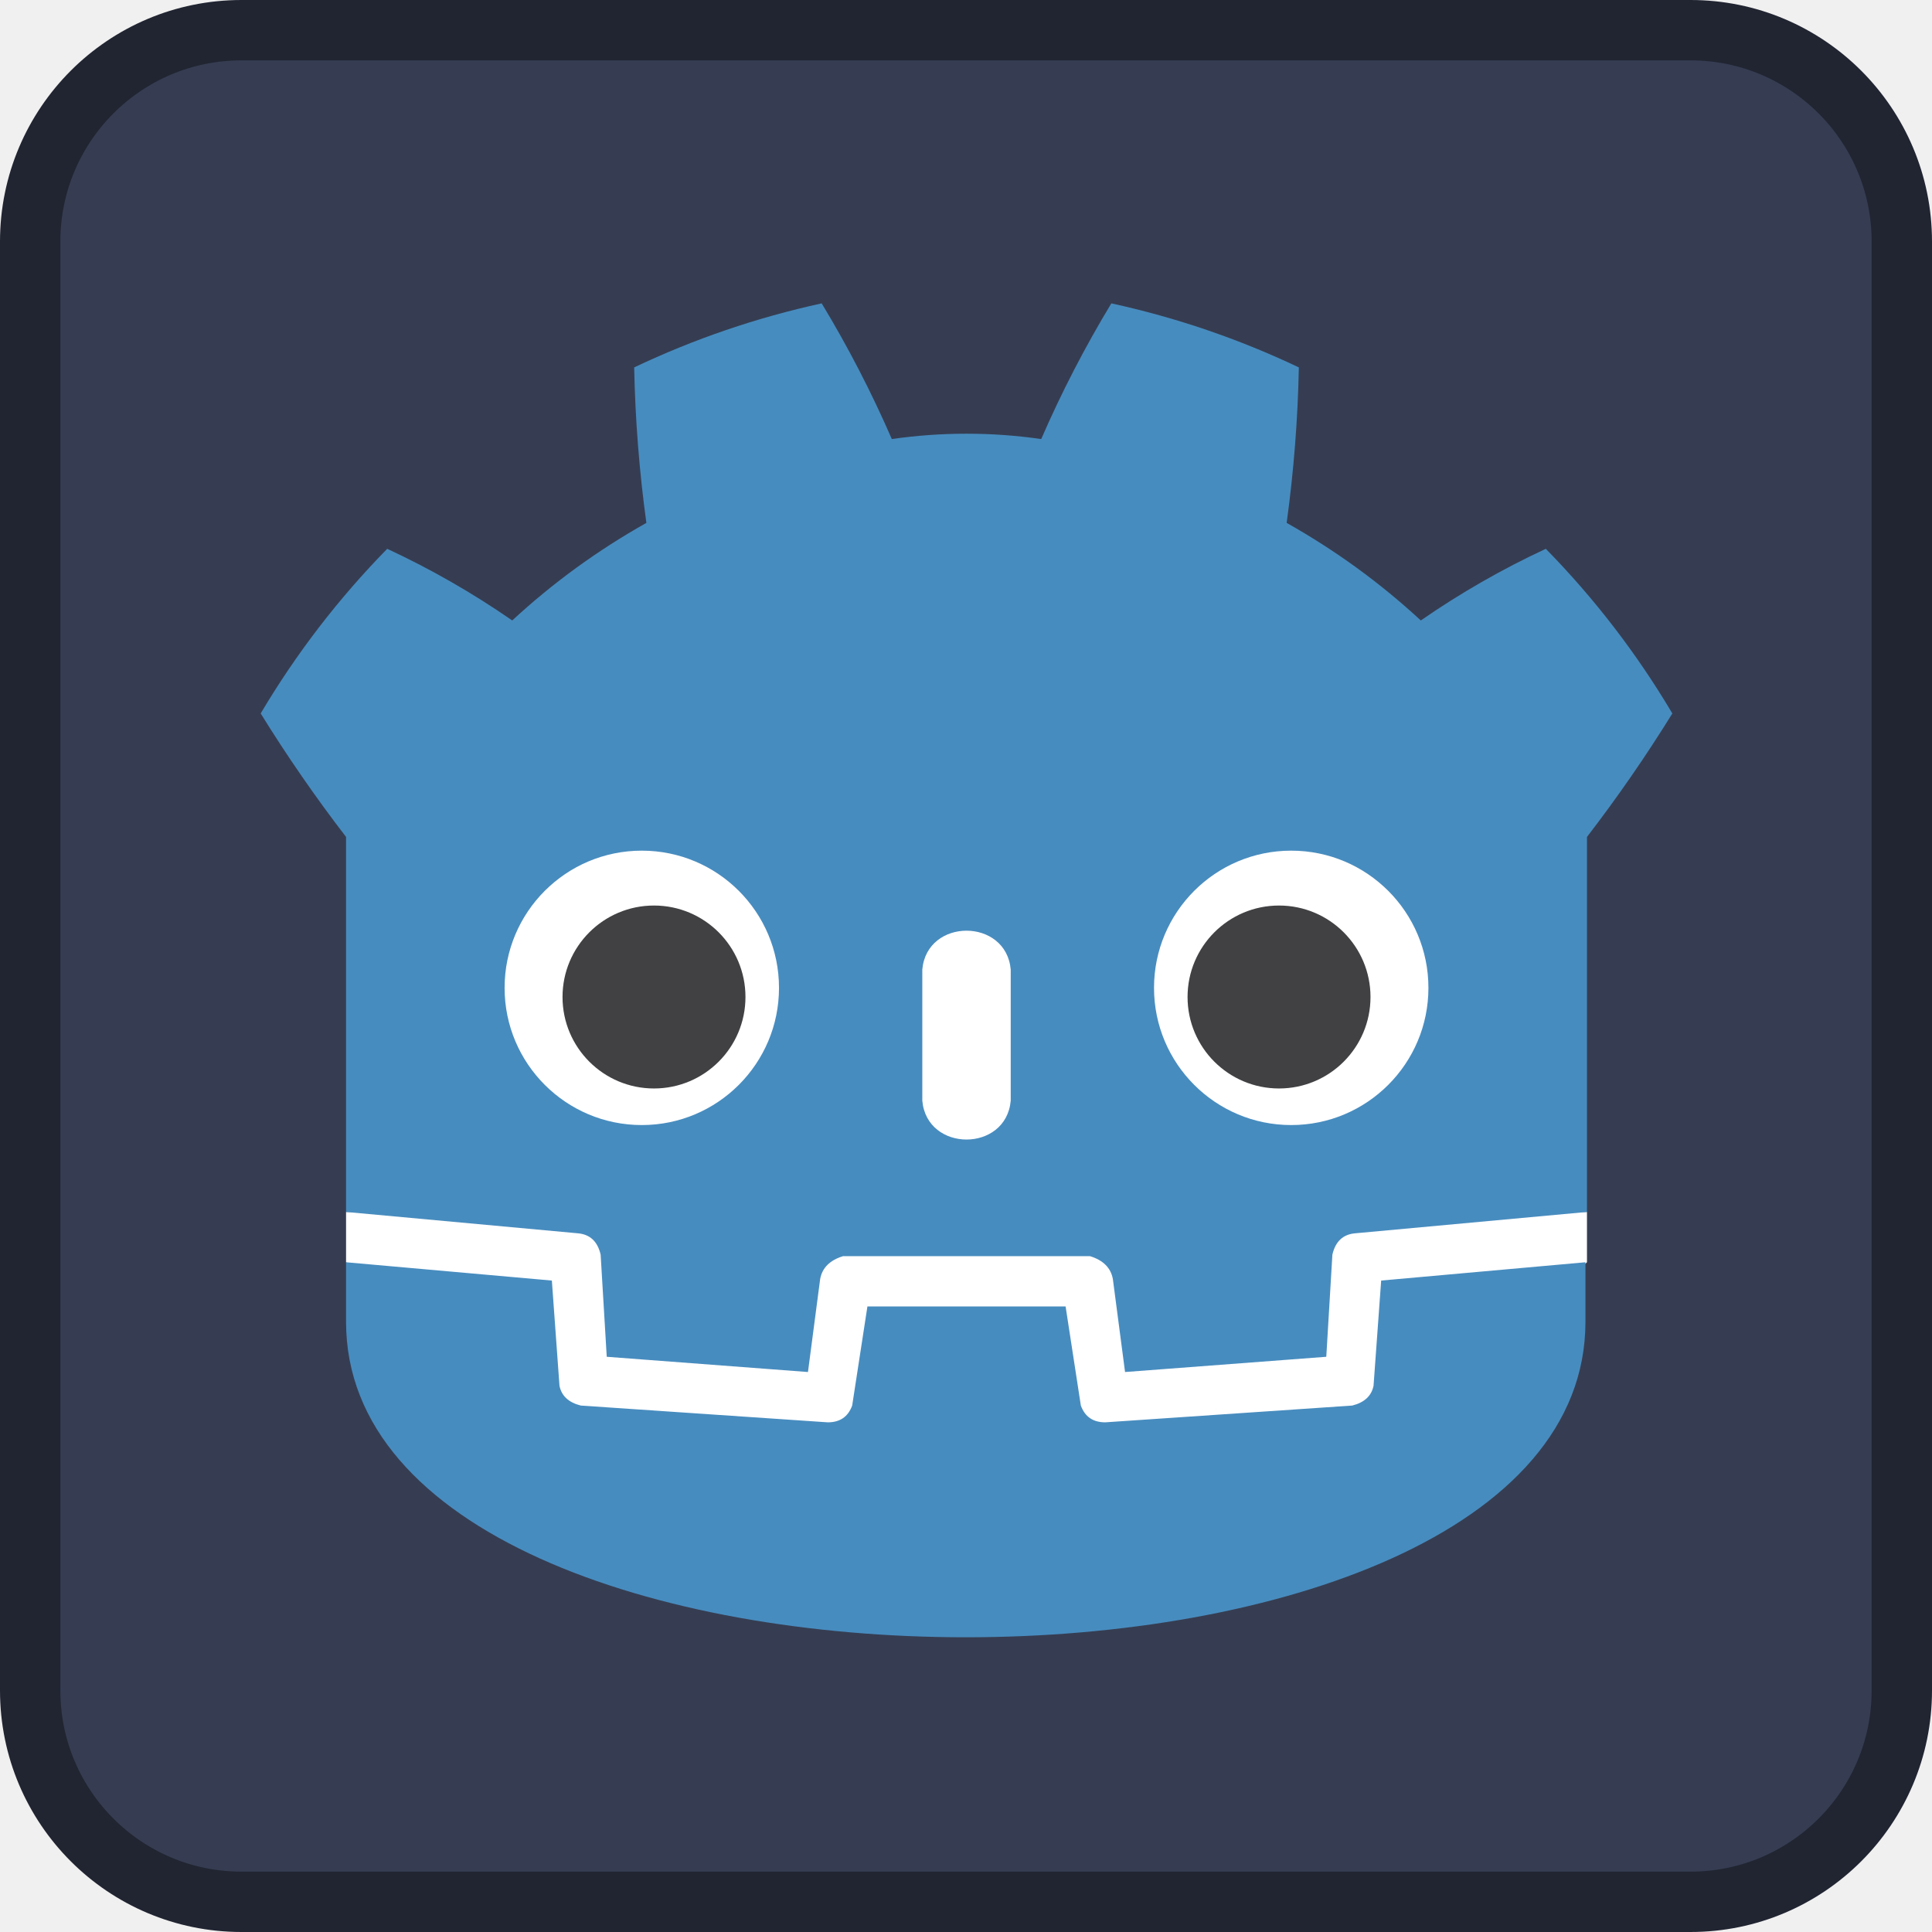
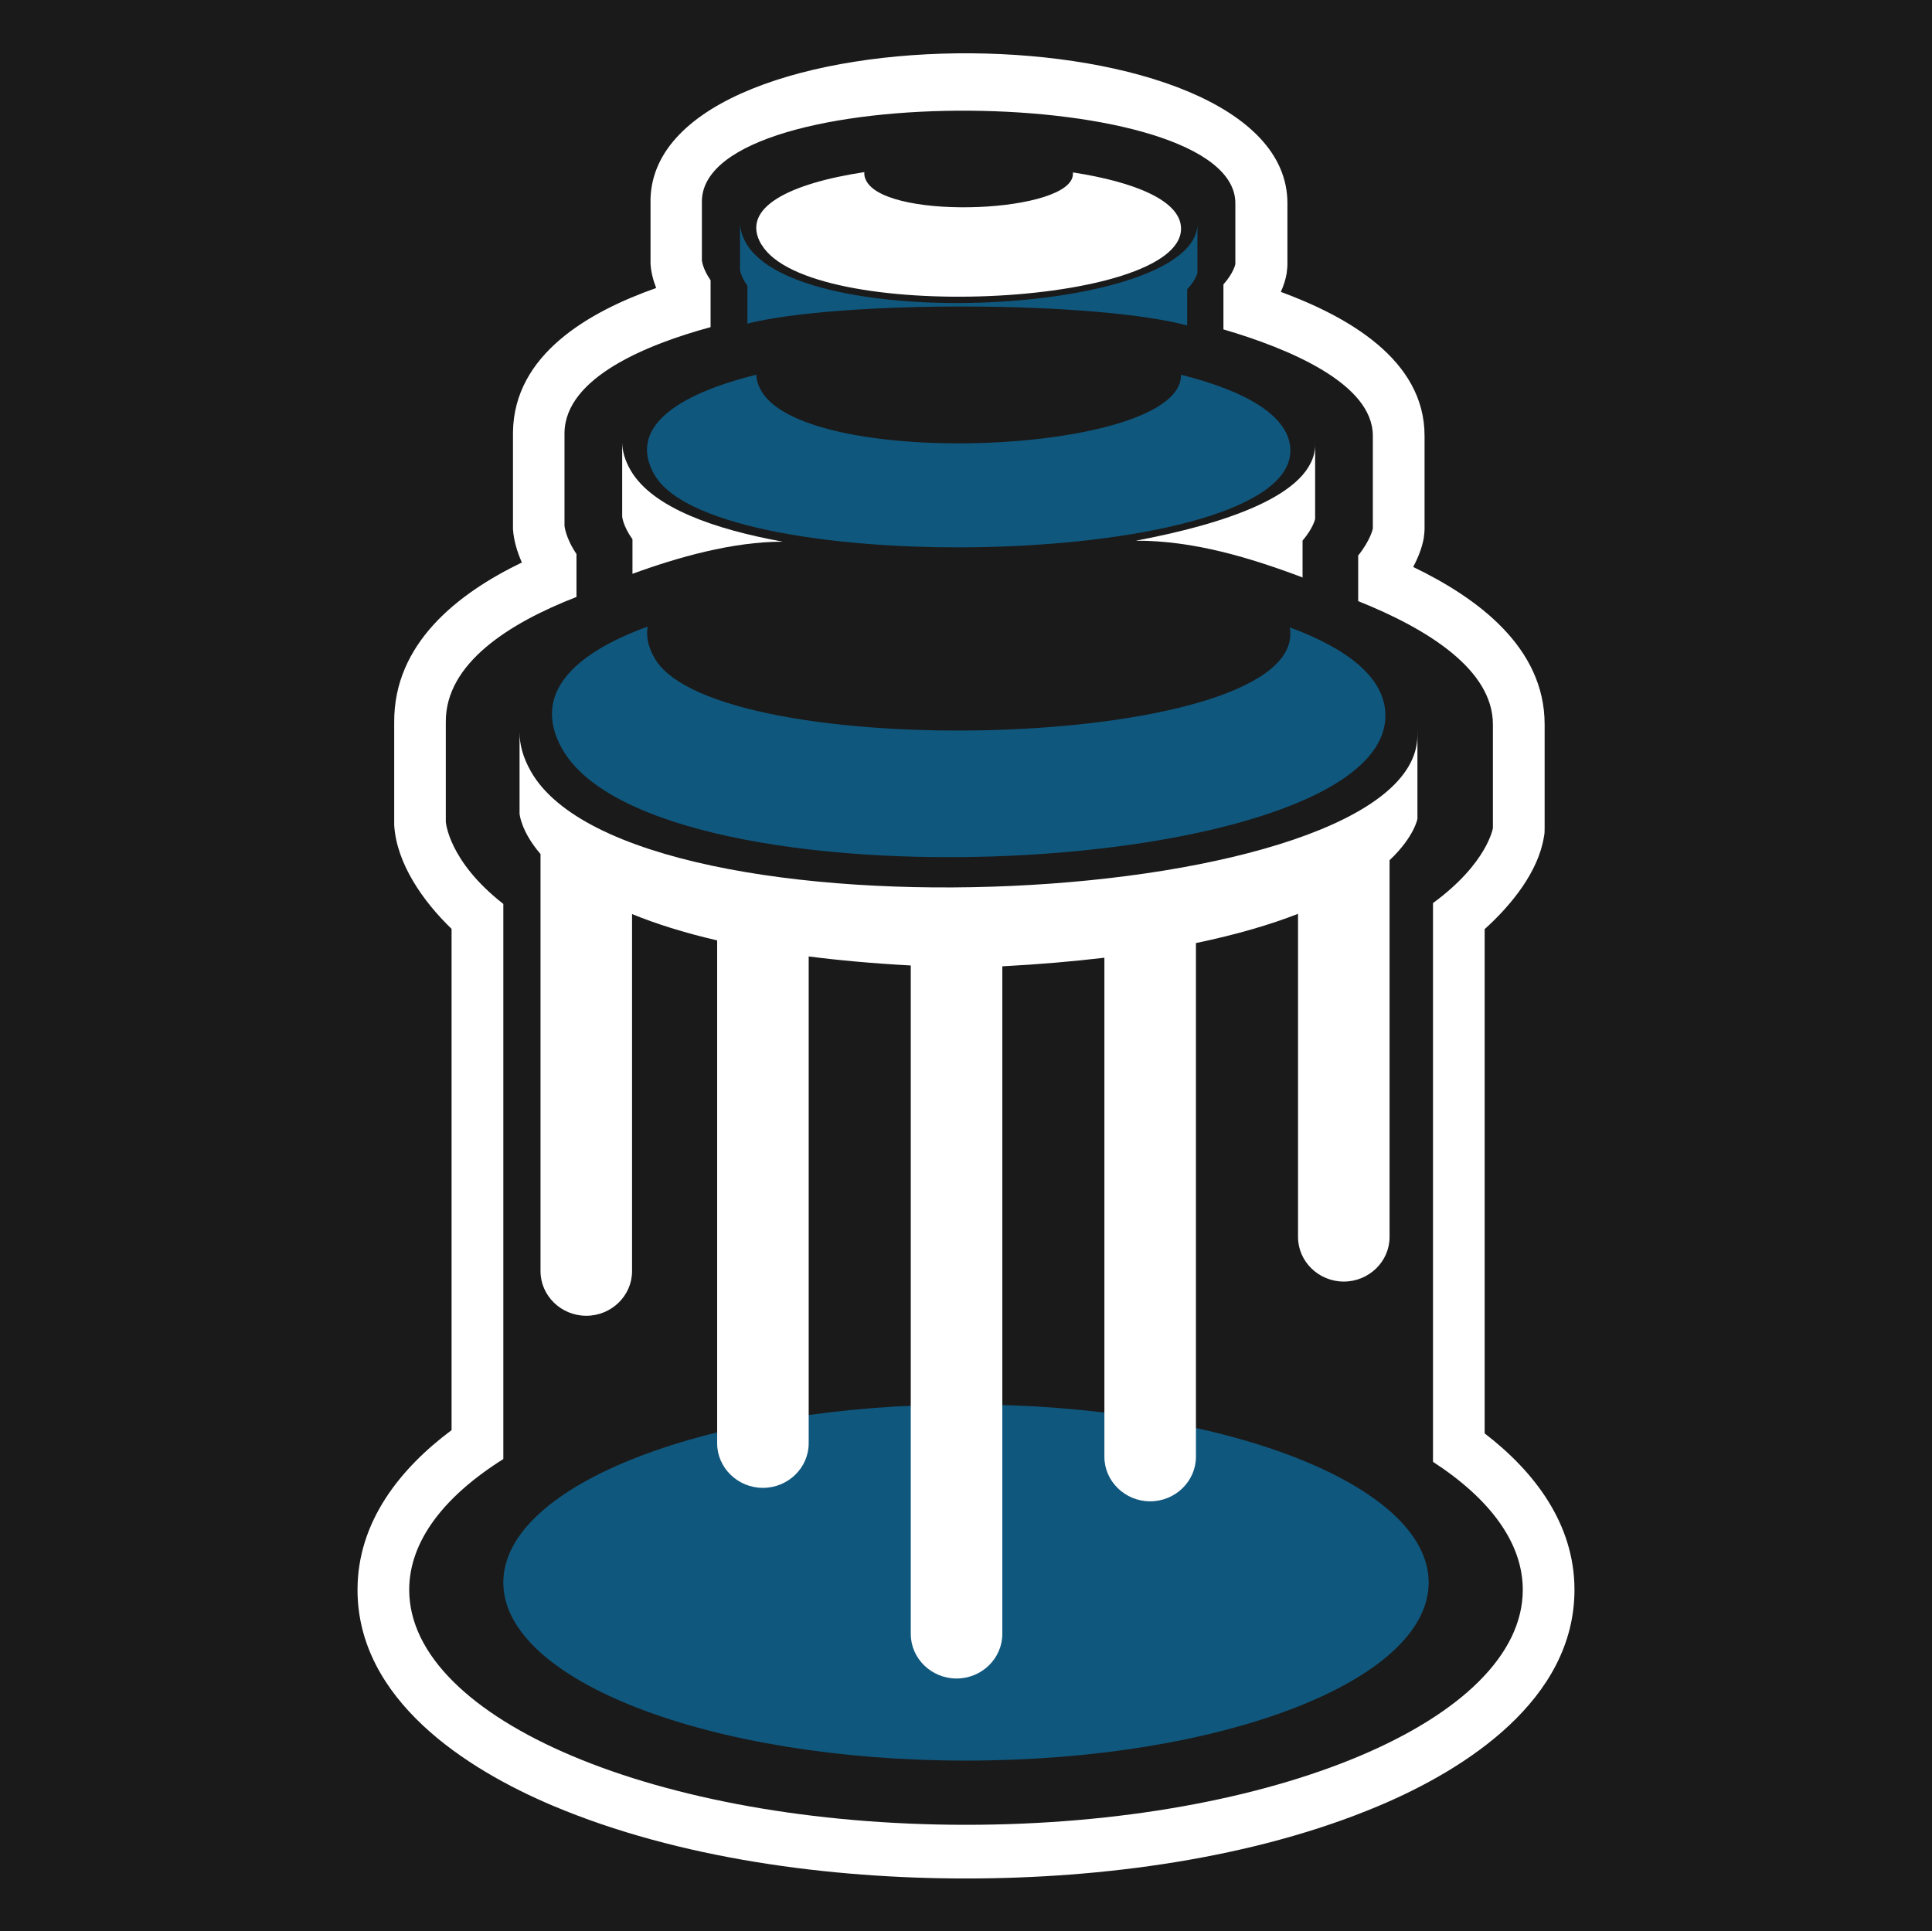
- <svg xmlns="http://www.w3.org/2000/svg" height="128" width="128">
-   <rect x="2" y="2" width="124" height="124" rx="14" fill="#363d52" stroke="#212532" stroke-width="4" />
-   <g transform="scale(.101) translate(122 122)">
-     <g fill="#fff">
-       <path d="M105 673v33q407 354 814 0v-33z" />
-       <path fill="#478cbf" d="m105 673 152 14q12 1 15 14l4 67 132 10 8-61q2-11 15-15h162q13 4 15 15l8 61 132-10 4-67q3-13 15-14l152-14V427q30-39 56-81-35-59-83-108-43 20-82 47-40-37-88-64 7-51 8-102-59-28-123-42-26 43-46 89-49-7-98 0-20-46-46-89-64 14-123 42 1 51 8 102-48 27-88 64-39-27-82-47-48 49-83 108 26 42 56 81zm0 33v39c0 276 813 276 813 0v-39l-134 12-5 69q-2 10-14 13l-162 11q-12 0-16-11l-10-65H447l-10 65q-4 11-16 11l-162-11q-12-3-14-13l-5-69z" />
-       <path d="M483 600c3 34 55 34 58 0v-86c-3-34-55-34-58 0z" />
-       <circle cx="725" cy="526" r="90" />
-       <circle cx="299" cy="526" r="90" />
-     </g>
-     <g fill="#414042">
-       <circle cx="307" cy="532" r="60" />
-       <circle cx="717" cy="532" r="60" />
-     </g>
+ <svg xmlns="http://www.w3.org/2000/svg" height="255.8" width="256" version="1.1" id="svg24">
+   <defs id="defs28" />
+   <rect style="fill:#1a1a1a;stroke-width:2.297;stroke-linecap:round;stroke-linejoin:round;paint-order:stroke fill markers" id="rect863" width="256" height="256" x="0" y="0" />
+   <g id="g1" transform="translate(1.87e-4,-6.4658012e-5)">
+     <path d="m 169.678,38.668 c 8.922,3.287 19.083,9.01 19.083,19.079 v 12.289 c 0,0.458 -0.057,0.835 -0.109,1.287 -0.229,1.279 -0.745,2.581 -1.4,3.811 8.479,4.084 17.42,10.627 17.42,20.863 V 109.735 c 0,0.412 0,0.759 -0.092,1.154 -0.728,4.577 -4.244,8.991 -7.855,12.24 v 66.827 c 6.51,4.998 11.9,11.917 11.9,20.722 0,14.582 -14.433,23.785 -25.88,28.616 -16.696,7.048 -36.835,9.644 -54.748,9.644 -17.909,0 -38.059,-2.596 -54.743,-9.644 -11.447,-4.831 -25.881,-14.035 -25.881,-28.616 0,-9.059 5.705,-16.118 12.463,-21.155 v -66.428 c -3.768,-3.636 -7.295,-8.645 -7.602,-13.754 0,-0.16 0,-0.297 0,-0.452 V 95.733 C 52.16,85.289 60.634,78.655 69.15,74.541 68.518,73.114 68.064,71.588 67.973,70.119 c 0,-0.16 0,-0.303 0,-0.469 V 57.6 c 0,-0.12 0,-0.235 0,-0.355 0.149,-10.273 10.04,-15.925 18.973,-19.079 -0.406,-1.039 -0.684,-2.14 -0.749,-3.211 0,-0.166 0,-0.309 0,-0.475 v -7.526 c -0.003,-0.195 -0.003,-0.4 0,-0.6 C 86.924,0.237 170.59,0.844 170.59,26.923 v 8.065 c 0,0.446 -0.057,0.82 -0.103,1.26 -0.143,0.824 -0.412,1.636 -0.764,2.422 z M 93.004,26.566 c 0.452,-16.266 70.686,-15.576 70.686,0.366 v 8.058 c 0,0 -0.189,1.131 -1.579,2.702 v 5.959 c 8.725,2.562 19.796,7.188 19.796,14.099 v 12.289 c 0,0 -0.257,1.465 -1.941,3.583 v 6.038 c 9.17,3.67 17.851,9.063 17.851,16.339 v 13.739 c 0,0 -0.738,4.661 -7.938,9.94 v 74.046 c 7.518,4.88 11.897,10.706 11.897,16.957 0,17.204 -33.033,31.144 -73.779,31.144 -40.745,0 -73.775,-13.94 -73.775,-31.144 0,-6.414 4.59,-12.372 12.471,-17.325 v -73.567 c -7.303,-5.7 -7.621,-10.896 -7.621,-10.896 V 95.702 C 59.004,87.911 67.504,82.559 76.386,79.109 V 73.42 C 74.898,71.211 74.799,69.655 74.799,69.655 V 57.564 c 0,-0.069 0,-0.143 0,-0.212 C 74.902,49.989 85.83,45.617 94.156,43.352 V 37.139 c -1.082,-1.553 -1.152,-2.653 -1.152,-2.653 v -7.605 c -0.003,-0.109 -0.003,-0.212 0,-0.309 z" style="fill:#ffffff;fill-rule:evenodd;stroke-width:5.721" id="path120" />
+     <path d="m 100.916,32.424 c 6.304,10.561 55.578,8.309 55.578,-2.121 0,-3.702 -6.121,-6.185 -14.325,-7.454 v 0.195 c 0,5.123 -24.214,6.23 -27.314,1.041 -0.275,-0.458 -0.366,-0.881 -0.326,-1.276 -9.761,1.481 -16.577,4.683 -13.632,9.613 z" style="fill:#ffffff;fill-rule:evenodd;stroke-width:5.721" id="path122" />
+     <path d="m 158.666,29.675 v 0 6.483 c 0,0 -0.166,0.91 -1.359,2.176 v 4.792 c 0.137,0.057 0.28,0.08 0.418,0.114 -12.178,-3.432 -46.686,-3.445 -58.806,-0.326 l 0.12,-0.057 v -4.996 c -0.926,-1.251 -0.986,-2.137 -0.986,-2.137 V 29.607 c -0.002,-0.057 -0.002,-0.12 -0.002,-0.177 0,0.83 0.223,1.726 0.755,2.692 6.826,12.383 59.859,9.586 59.859,-2.476 z" style="fill:#10577d;fill-opacity:1;fill-rule:evenodd;stroke-width:5.721" id="path124" />
+     <path d="m 83.713,76.095 0.092,-0.057 V 71.461 C 82.526,69.683 82.443,68.438 82.443,68.438 V 58.704 c -5.72e-4,-0.057 -5.72e-4,-0.103 0,-0.154 0,1.176 0.338,2.447 1.144,3.819 2.914,4.949 11.183,7.789 20.129,9.415 -6.636,0 -13.873,2.046 -20,4.291 z" style="fill:#ffffff;fill-rule:evenodd;stroke-width:5.721" id="path126" />
+     <path d="m 174.261,58.492 c 0,0.126 0,0.257 0,0.383 v 9.889 c 0,0 -0.223,1.18 -1.666,2.88 v 4.861 l 0.103,0.057 c -7.066,-2.666 -14.587,-4.937 -22.204,-4.91 11.277,-2.118 23.77,-5.992 23.77,-12.758 0,-0.132 0,-0.257 0,-0.383 z" style="fill:#ffffff;fill-rule:evenodd;stroke-width:5.721" id="path128" />
+     <path d="m 86.772,62.995 c 8.233,14.015 84.209,12.308 84.209,-3.269 0,-4.554 -5.857,-7.904 -14.494,-10.063 v 0.074 c 0,10.43 -49.274,12.682 -55.578,2.121 -0.463,-0.779 -0.676,-1.511 -0.683,-2.204 -10.692,2.652 -17.125,7.104 -13.461,13.341 z" style="fill:#10577d;fill-rule:evenodd;stroke-width:5.721" id="path130" />
+     <path d="m 127.998,186.12 a 61.307,23.598 0 0 1 61.307,23.598 61.307,23.598 0 1 1 -61.307,-23.598 z" style="fill:#10577d;fill-rule:evenodd;stroke-width:5.721" id="path132" />
+     <path d="m 187.818,96.883 c 0,0.189 0,0.378 0,0.566 v 11.057 c 0,0 -0.406,2.379 -3.693,5.493 v 0 49.926 c 0,3.25 -2.729,5.91 -6.065,5.91 v 0 c -3.336,0 -6.065,-2.66 -6.065,-5.91 v -42.822 c -3.623,1.407 -8.067,2.739 -13.527,3.872 v 68.071 c 0,3.25 -2.729,5.91 -6.065,5.91 v 0 c -3.336,0 -6.065,-2.66 -6.065,-5.91 v -66.128 c -4.092,0.486 -8.588,0.876 -13.526,1.139 v 88.471 c 0,3.251 -2.729,5.91 -6.065,5.91 v 0 c -3.336,0 -6.065,-2.659 -6.065,-5.91 v -88.582 c -4.97,-0.269 -9.463,-0.677 -13.526,-1.197 v 64.513 c 0,3.25 -2.729,5.91 -6.065,5.91 v 0 c -3.336,0 -6.065,-2.66 -6.065,-5.91 v -66.64 c -4.481,-1.038 -8.196,-2.23 -11.275,-3.491 v 47.326 c 0,3.251 -2.729,5.91 -6.065,5.91 v 0 c -3.336,0 -6.065,-2.659 -6.065,-5.91 V 113.179 c -2.626,-3.056 -2.777,-5.354 -2.777,-5.354 V 97.214 c -5.72e-4,-0.057 5.72e-4,-0.097 0.001,-0.149 0,1.582 0.441,3.29 1.481,5.132 13.391,23.737 117.485,18.395 117.485,-4.749 0,-0.189 0,-0.378 0,-0.566 z" style="fill:#ffffff;fill-rule:evenodd;stroke-width:5.721" id="path134" />
+     <path d="M 74.492,99.243 C 86.857,121.212 183.576,116.544 183.576,94.825 c 0,-4.935 -4.919,-8.825 -12.668,-11.682 0.057,0.28 0.069,0.566 0.069,0.862 0,15.577 -75.976,17.284 -84.209,3.269 -0.892,-1.519 -1.171,-2.931 -0.952,-4.238 -10.054,3.666 -15.346,9.068 -11.328,16.208 z" style="fill:#10577d;fill-rule:evenodd;stroke-width:5.721" id="path136" />
  </g>
</svg>
